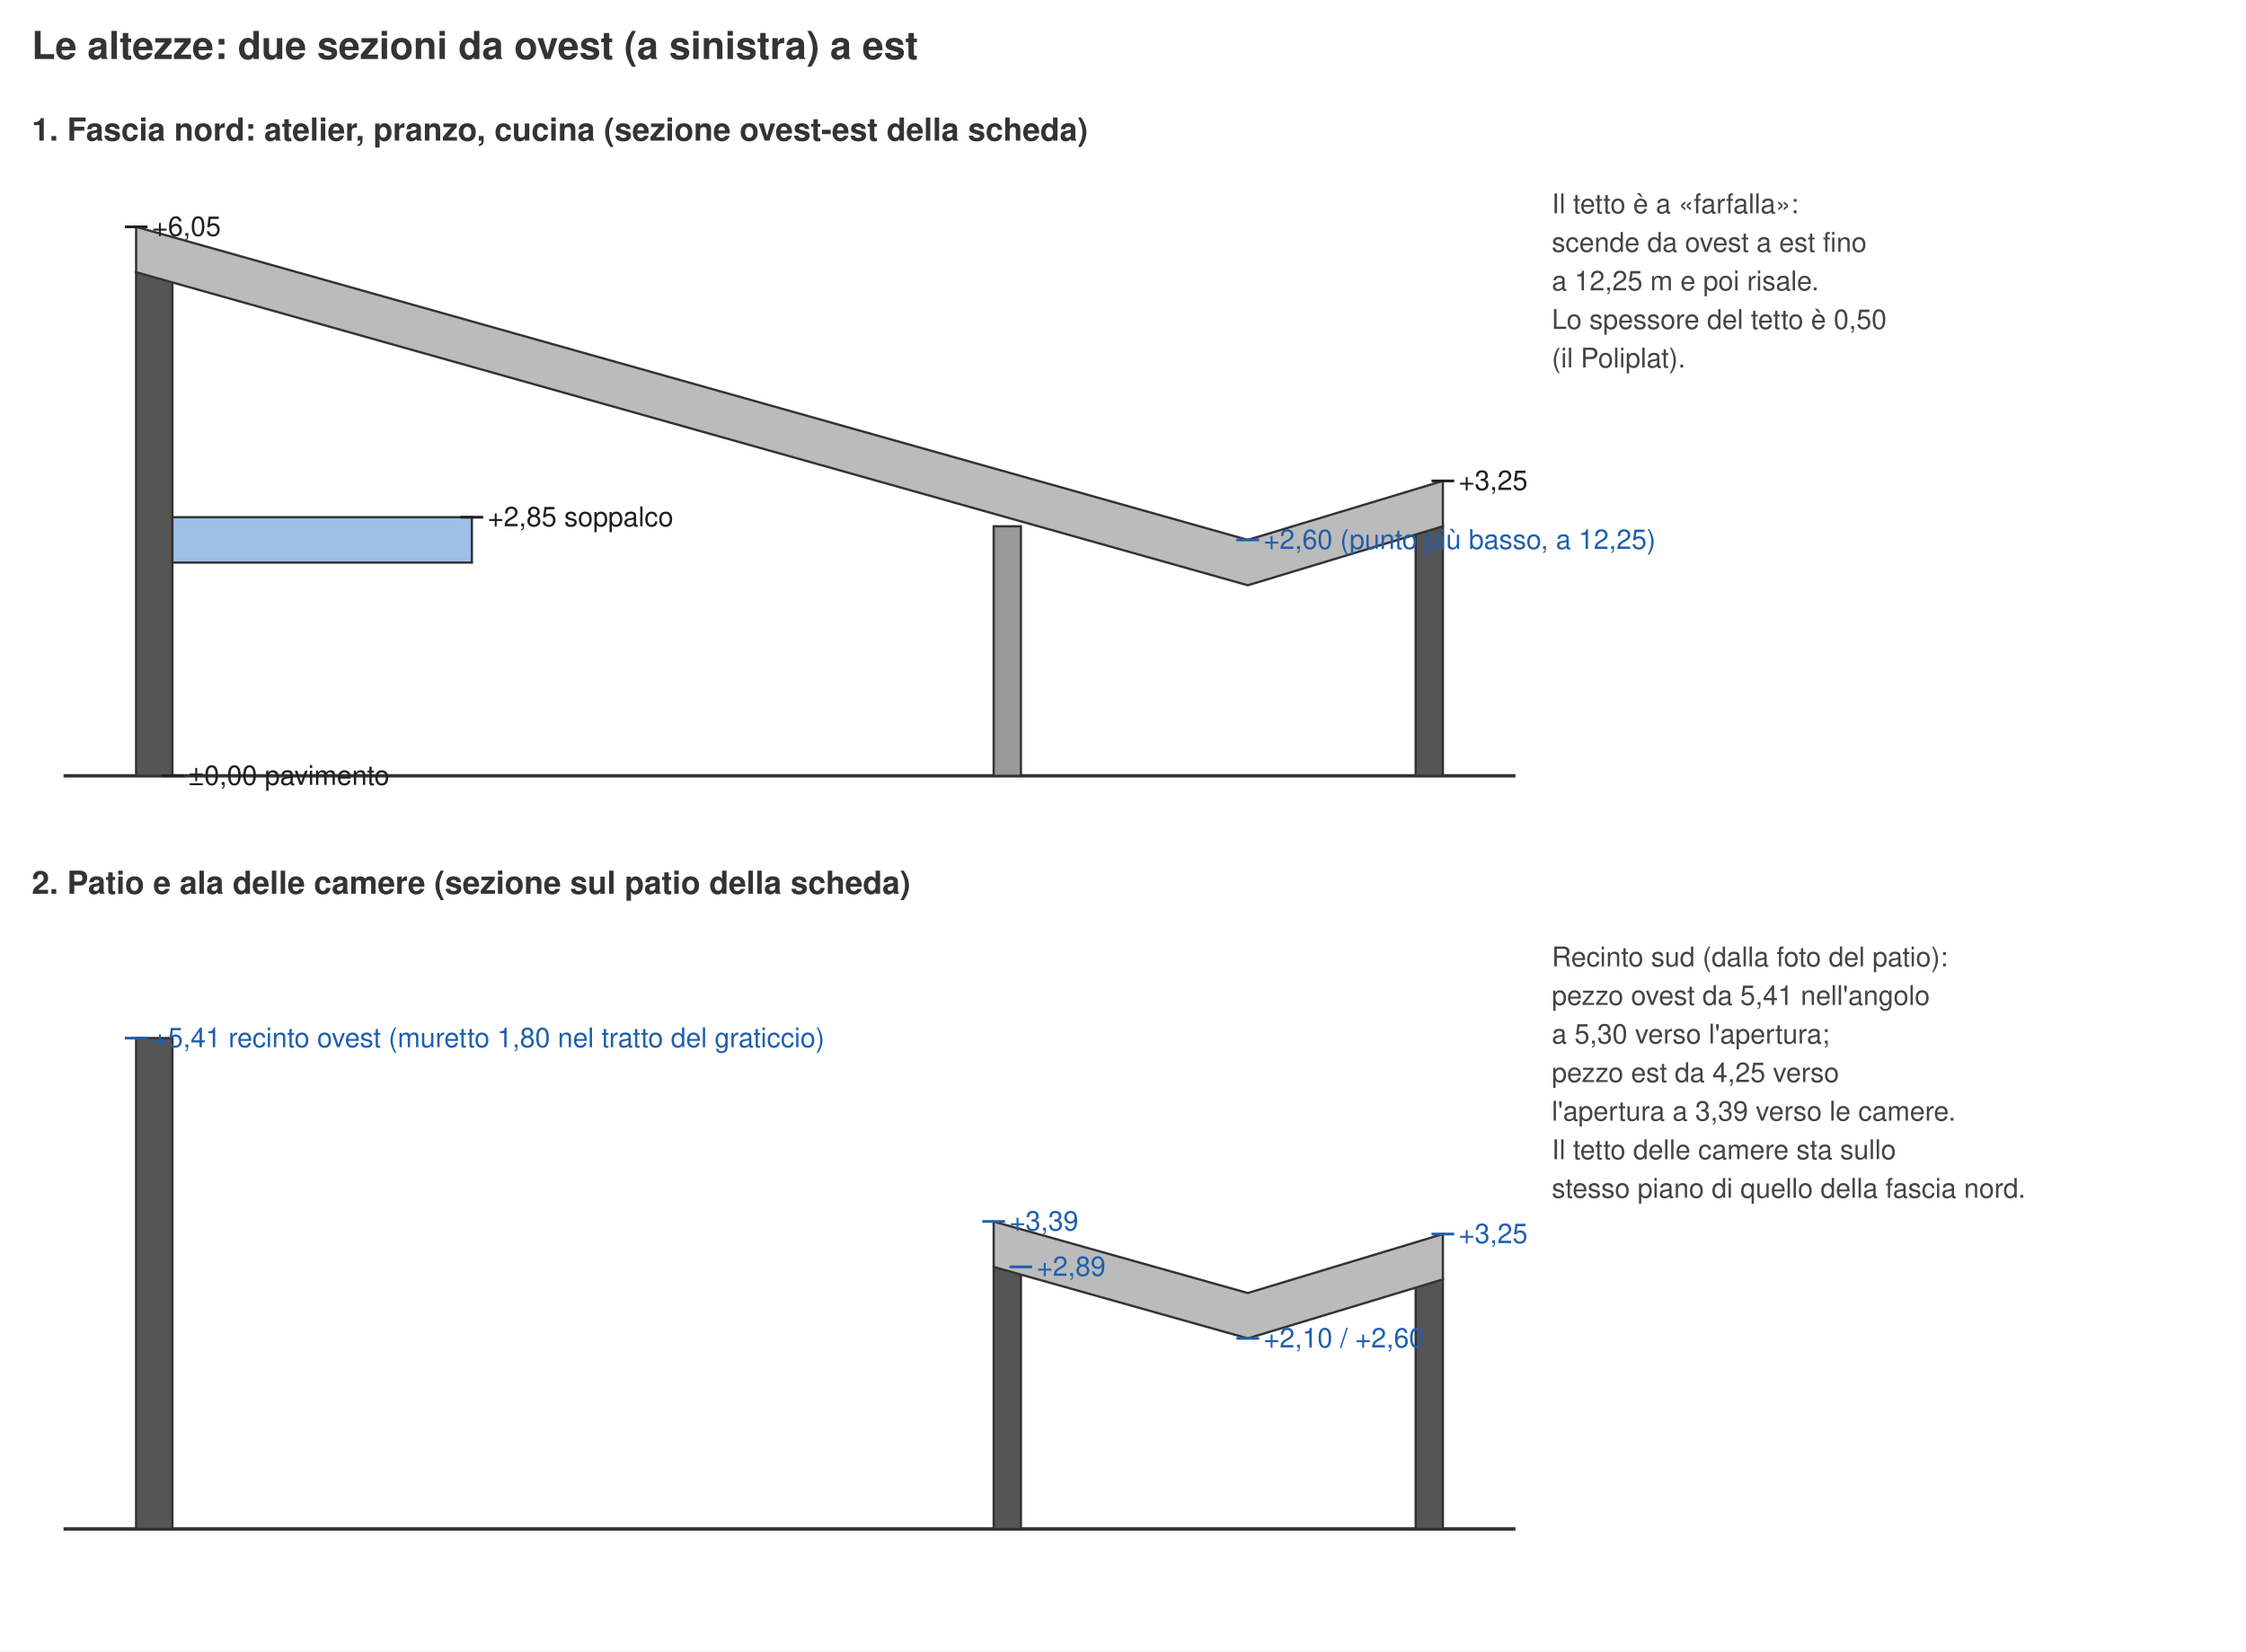
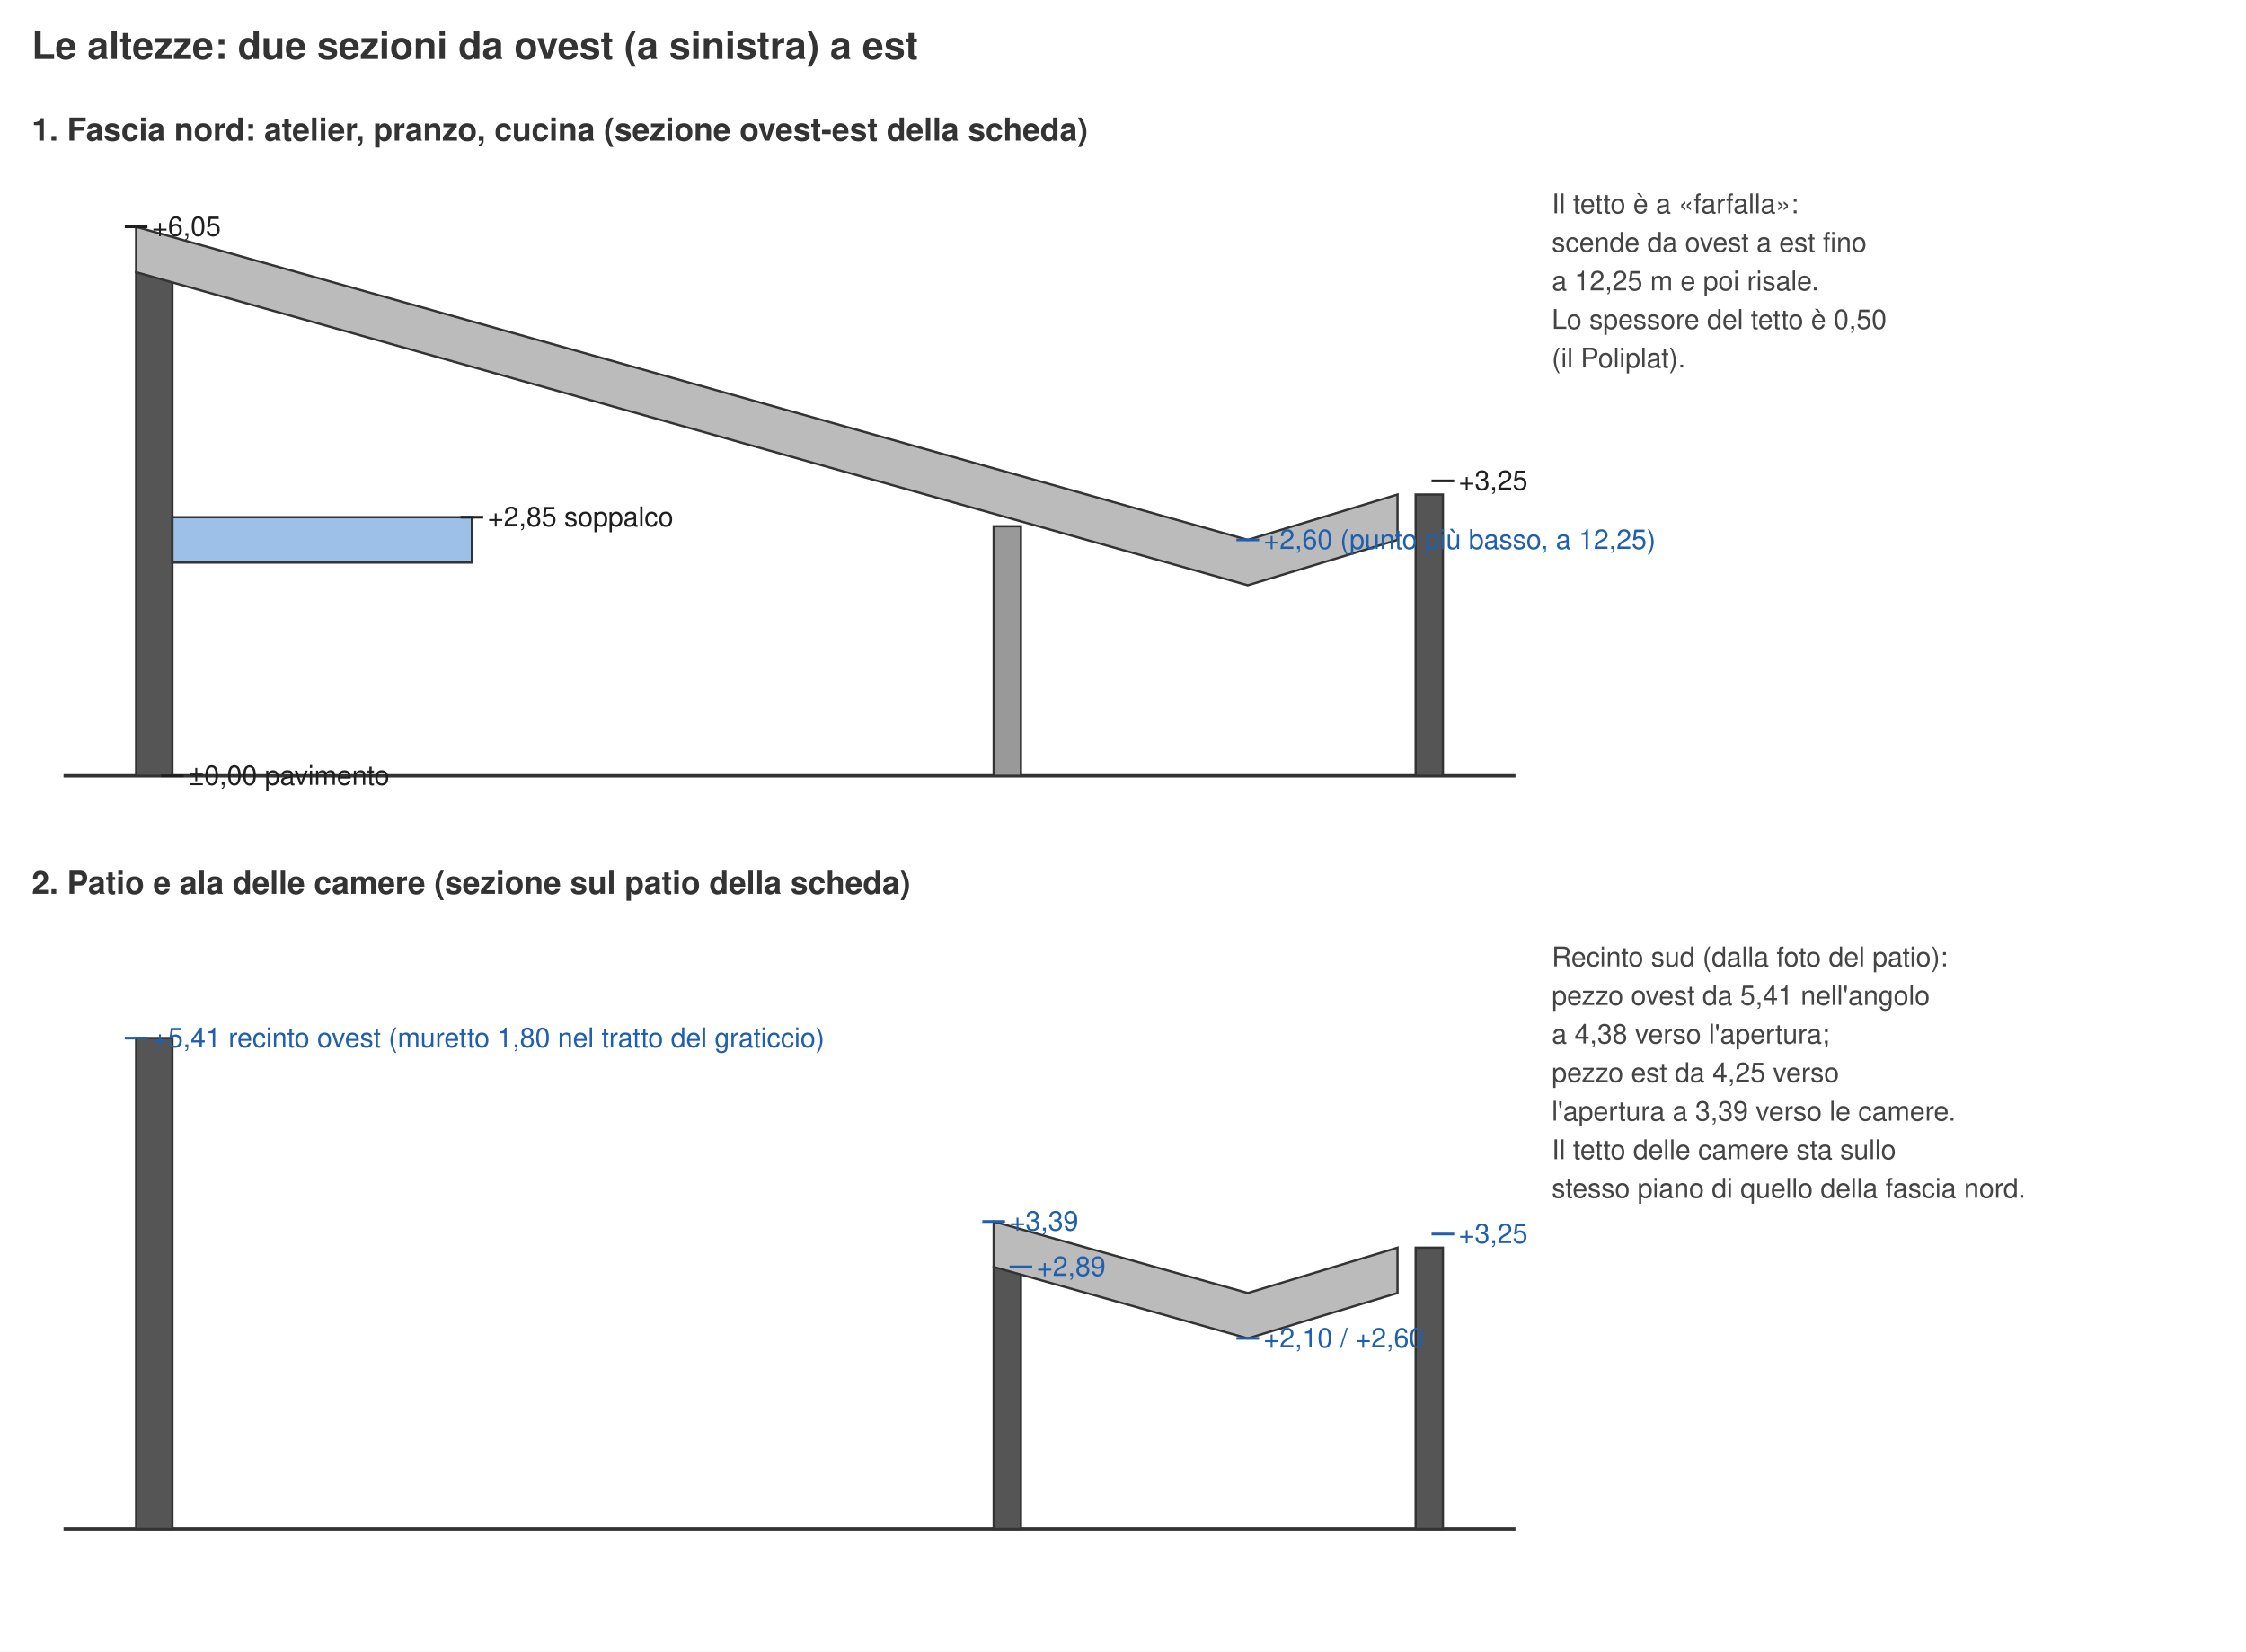
<svg xmlns="http://www.w3.org/2000/svg" viewBox="0 0 990 728" width="990" height="728">
  <rect width="100%" height="100%" fill="#ffffff" />
  <text x="14" y="26" font-family="Helvetica, Arial, sans-serif" font-size="17" font-weight="bold" fill="#333">Le altezze: due sezioni da ovest (a sinistra) a est</text>
  <text x="14" y="62" font-family="Helvetica, Arial, sans-serif" font-size="14" font-weight="bold" fill="#333">1. Fascia nord: atelier, pranzo, cucina (sezione ovest-est della scheda)</text>
  <line x1="28.0" y1="342.0" x2="668.0" y2="342.0" stroke="#333" stroke-width="1.5" />
  <path d="M 60.0 342.0 L 76.0 342.0 L 76.0 120.0 L 60.0 120.0 Z" fill="#555" stroke="#333" stroke-width="1" />
-   <path d="M 624.0 342.0 L 636.0 342.0 L 636.0 232.0 L 624.0 232.0 Z" fill="#555" stroke="#333" stroke-width="1" />
+   <path d="M 624.0 342.0 L 636.0 342.0 L 636.0 218.0 L 624.0 218.0 Z" fill="#555" stroke="#333" stroke-width="1" />
  <path d="M 438.0 342.0 L 450.0 342.0 L 450.0 232.0 L 438.0 232.0 Z" fill="#999" stroke="#333" stroke-width="1" />
-   <path d="M 60.0 100.0 L 550.0 238.0 L 636.0 212.0 L 636.0 232.0 L 550.0 258.0 L 60.0 120.0 Z" fill="#bbb" stroke="#333" stroke-width="1" />
+   <path d="M 60.0 100.0 L 550.0 238.0 L 616.0 218.0 L 616.0 238.0 L 550.0 258.0 L 60.0 120.0 Z" fill="#bbb" stroke="#333" stroke-width="1" />
  <path d="M 76.0 248.0 L 208.0 248.0 L 208.0 228.0 L 76.0 228.0 Z" fill="#9cc0e8" stroke="#333" stroke-width="1" />
  <line x1="55" y1="100.0" x2="65" y2="100.0" stroke="#1f1f1f" stroke-width="1.2" />
  <text x="67" y="104.0" font-family="Helvetica, Arial, sans-serif" font-size="12" fill="#1f1f1f">+6,05</text>
  <line x1="545.0" y1="238.0" x2="555.0" y2="238.0" stroke="#1f5fae" stroke-width="1.2" />
  <text x="557.0" y="242.0" font-family="Helvetica, Arial, sans-serif" font-size="12" fill="#1f5fae">+2,60 (punto più basso, a 12,25)</text>
  <line x1="631.0" y1="212.0" x2="641.0" y2="212.0" stroke="#1f1f1f" stroke-width="1.2" />
  <text x="643.0" y="216.0" font-family="Helvetica, Arial, sans-serif" font-size="12" fill="#1f1f1f">+3,25</text>
  <line x1="203.0" y1="228.0" x2="213.0" y2="228.0" stroke="#1f1f1f" stroke-width="1.2" />
  <text x="215.0" y="232.0" font-family="Helvetica, Arial, sans-serif" font-size="12" fill="#1f1f1f">+2,85 soppalco</text>
  <line x1="71.0" y1="342.0" x2="81.0" y2="342.0" stroke="#1f1f1f" stroke-width="1.2" />
  <text x="83.0" y="346.0" font-family="Helvetica, Arial, sans-serif" font-size="12" fill="#1f1f1f">±0,00 pavimento</text>
  <text x="684.0" y="94" font-family="Helvetica, Arial, sans-serif" font-size="12" fill="#444">Il tetto è a «farfalla»:</text>
  <text x="684.0" y="111" font-family="Helvetica, Arial, sans-serif" font-size="12" fill="#444">scende da ovest a est fino</text>
  <text x="684.0" y="128" font-family="Helvetica, Arial, sans-serif" font-size="12" fill="#444">a 12,25 m e poi risale.</text>
  <text x="684.0" y="145" font-family="Helvetica, Arial, sans-serif" font-size="12" fill="#444">Lo spessore del tetto è 0,50</text>
  <text x="684.0" y="162" font-family="Helvetica, Arial, sans-serif" font-size="12" fill="#444">(il Poliplat).</text>
  <text x="14" y="394" font-family="Helvetica, Arial, sans-serif" font-size="14" font-weight="bold" fill="#333">2. Patio e ala delle camere (sezione sul patio della scheda)</text>
  <line x1="28.0" y1="674.0" x2="668.0" y2="674.0" stroke="#333" stroke-width="1.5" />
  <path d="M 60.0 674.0 L 76.0 674.0 L 76.0 457.6 L 60.0 457.6 Z" fill="#555" stroke="#333" stroke-width="1" />
  <path d="M 438.0 674.0 L 450.0 674.0 L 450.0 558.5 L 438.0 558.5 Z" fill="#555" stroke="#333" stroke-width="1" />
-   <path d="M 624.0 674.0 L 636.0 674.0 L 636.0 564.0 L 624.0 564.0 Z" fill="#555" stroke="#333" stroke-width="1" />
-   <path d="M 438.0 558.5 L 550.0 590.0 L 636.0 564.0 L 636.0 544.0 L 550.0 570.0 L 438.0 538.5 Z" fill="#bbb" stroke="#333" stroke-width="1" />
+   <path d="M 624.0 674.0 L 636.0 674.0 L 636.0 550.0 L 624.0 550.0 Z" fill="#555" stroke="#333" stroke-width="1" />
+   <path d="M 438.0 558.5 L 550.0 590.0 L 616.0 570.0 L 616.0 550.0 L 550.0 570.0 L 438.0 538.5 Z" fill="#bbb" stroke="#333" stroke-width="1" />
  <line x1="55" y1="457.633" x2="65" y2="457.633" stroke="#1f5fae" stroke-width="1.2" />
  <text x="67" y="461.633" font-family="Helvetica, Arial, sans-serif" font-size="12" fill="#1f5fae">+5,41 recinto ovest (muretto 1,80 nel tratto del graticcio)</text>
  <line x1="433.0" y1="538.457" x2="443.0" y2="538.457" stroke="#1f5fae" stroke-width="1.2" />
  <text x="445.0" y="542.457" font-family="Helvetica, Arial, sans-serif" font-size="12" fill="#1f5fae">+3,39</text>
  <line x1="631.0" y1="544.0" x2="641.0" y2="544.0" stroke="#1f5fae" stroke-width="1.2" />
  <text x="643.0" y="548.0" font-family="Helvetica, Arial, sans-serif" font-size="12" fill="#1f5fae">+3,25</text>
  <line x1="545.0" y1="590.0" x2="555.0" y2="590.0" stroke="#1f5fae" stroke-width="1.2" />
  <text x="557.0" y="594.0" font-family="Helvetica, Arial, sans-serif" font-size="12" fill="#1f5fae">+2,10 / +2,60</text>
  <line x1="445.0" y1="558.457" x2="455.0" y2="558.457" stroke="#1f5fae" stroke-width="1.2" />
  <text x="457.0" y="562.457" font-family="Helvetica, Arial, sans-serif" font-size="12" fill="#1f5fae">+2,89</text>
  <text x="684.0" y="426" font-family="Helvetica, Arial, sans-serif" font-size="12" fill="#444">Recinto sud (dalla foto del patio):</text>
  <text x="684.0" y="443" font-family="Helvetica, Arial, sans-serif" font-size="12" fill="#444">pezzo ovest da 5,41 nell'angolo</text>
-   <text x="684.0" y="460" font-family="Helvetica, Arial, sans-serif" font-size="12" fill="#444">a 5,30 verso l'apertura;</text>
+   <text x="684.0" y="460" font-family="Helvetica, Arial, sans-serif" font-size="12" fill="#444">a 4,38 verso l'apertura;</text>
  <text x="684.0" y="477" font-family="Helvetica, Arial, sans-serif" font-size="12" fill="#444">pezzo est da 4,25 verso</text>
  <text x="684.0" y="494" font-family="Helvetica, Arial, sans-serif" font-size="12" fill="#444">l'apertura a 3,39 verso le camere.</text>
  <text x="684.0" y="511" font-family="Helvetica, Arial, sans-serif" font-size="12" fill="#444">Il tetto delle camere sta sullo</text>
  <text x="684.0" y="528" font-family="Helvetica, Arial, sans-serif" font-size="12" fill="#444">stesso piano di quello della fascia nord.</text>
</svg>
